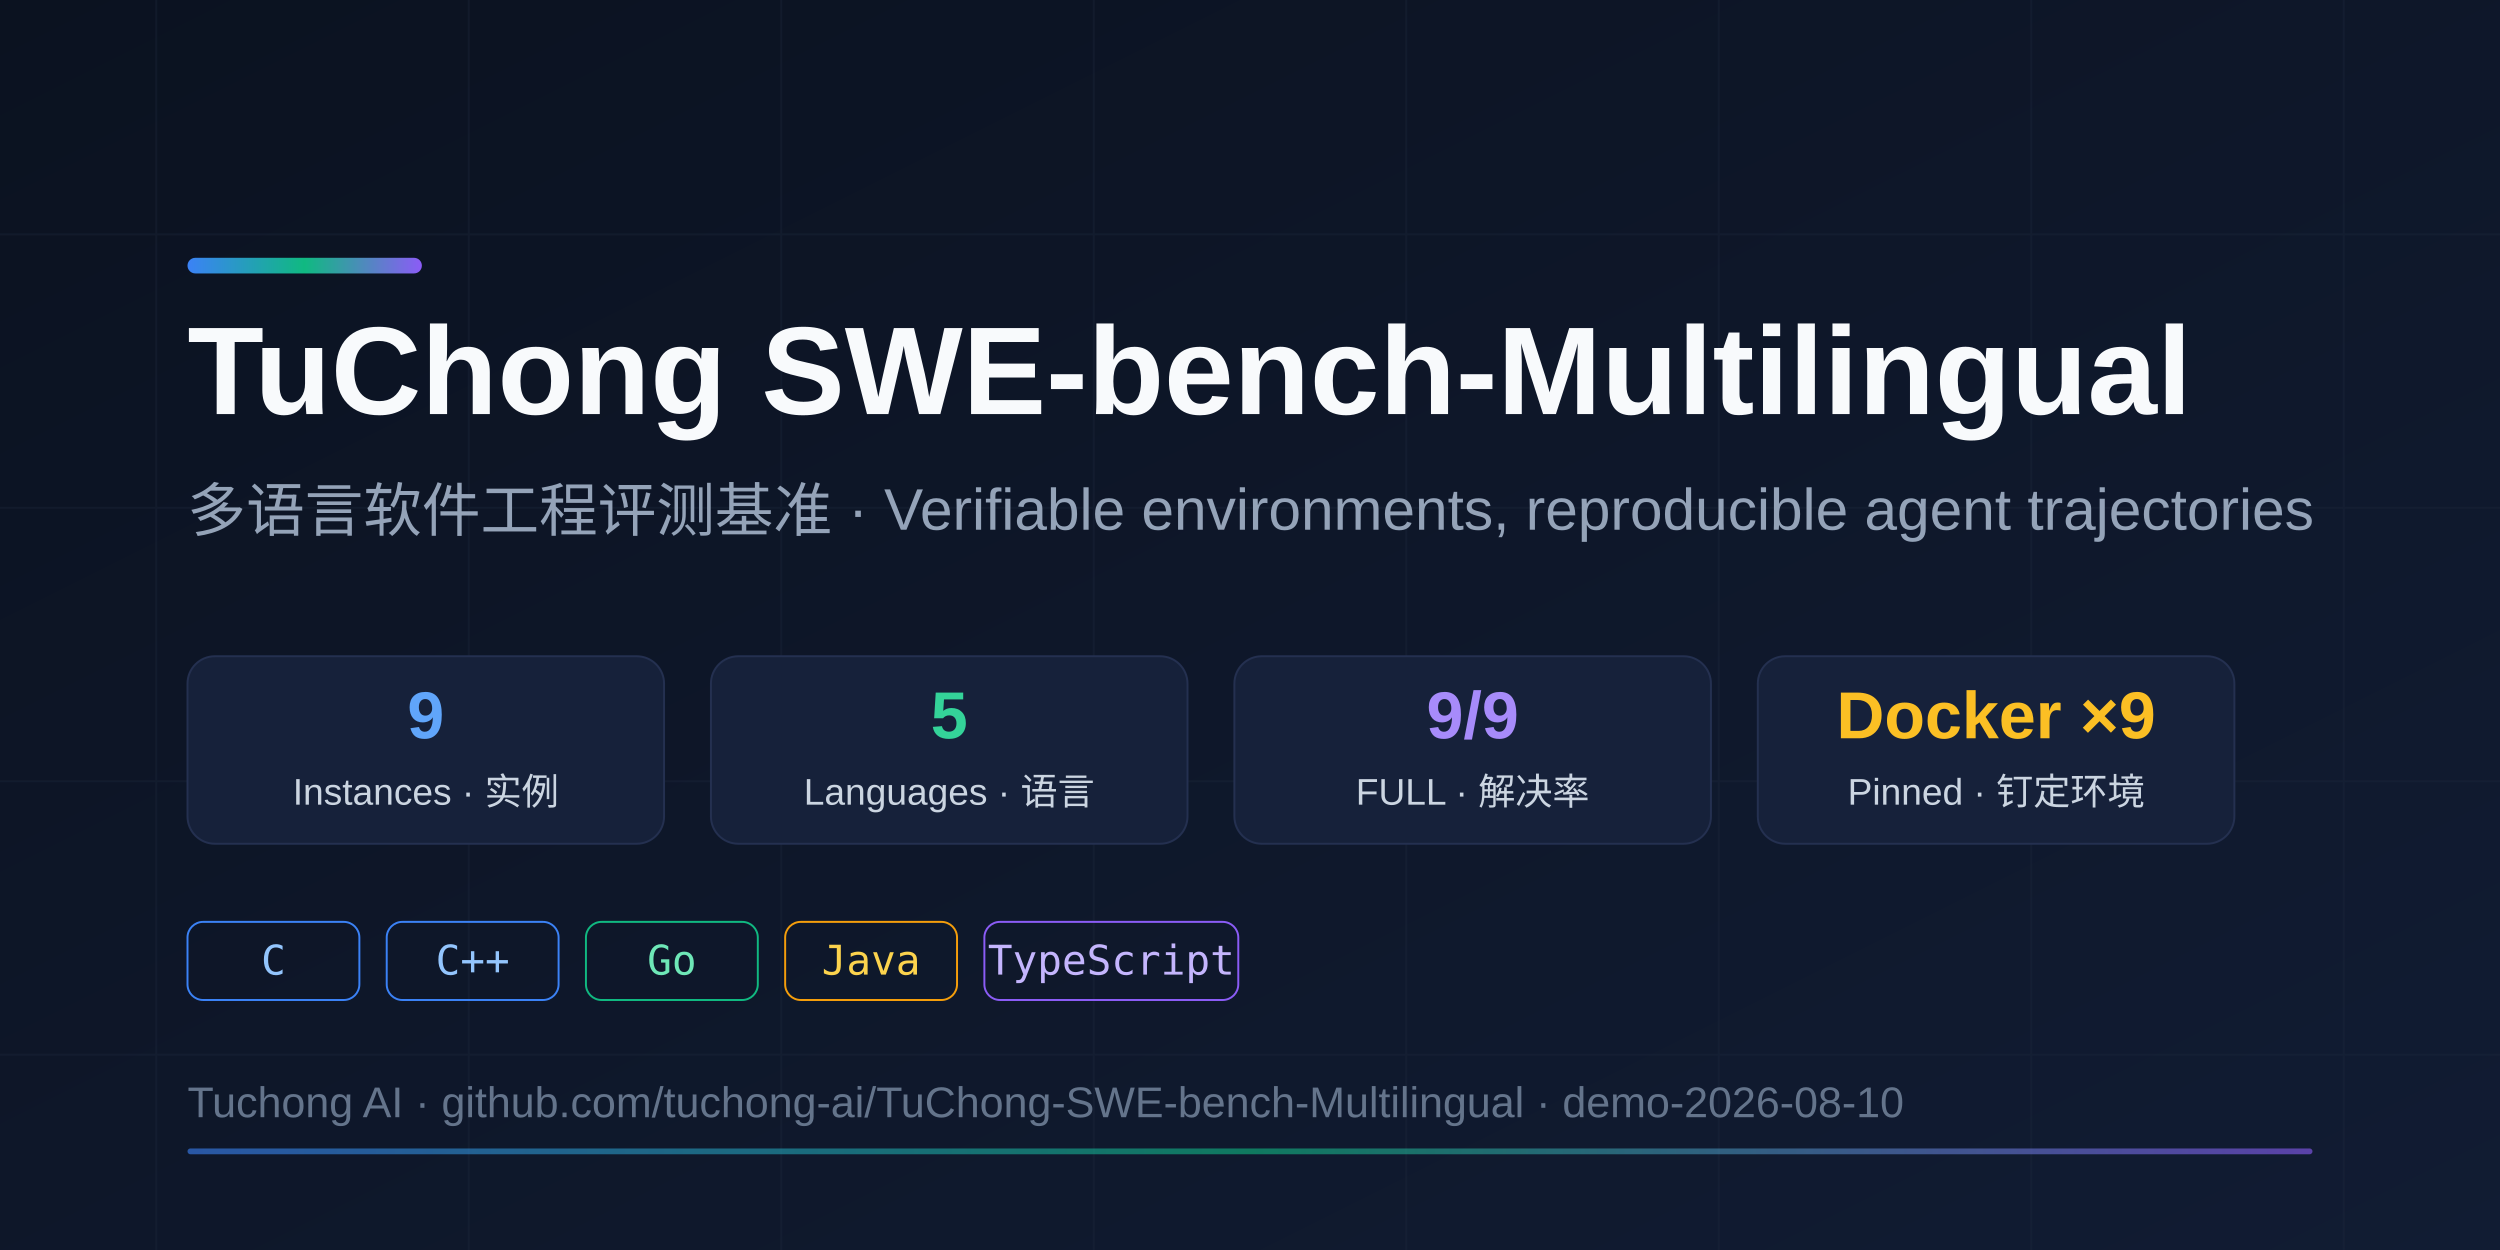
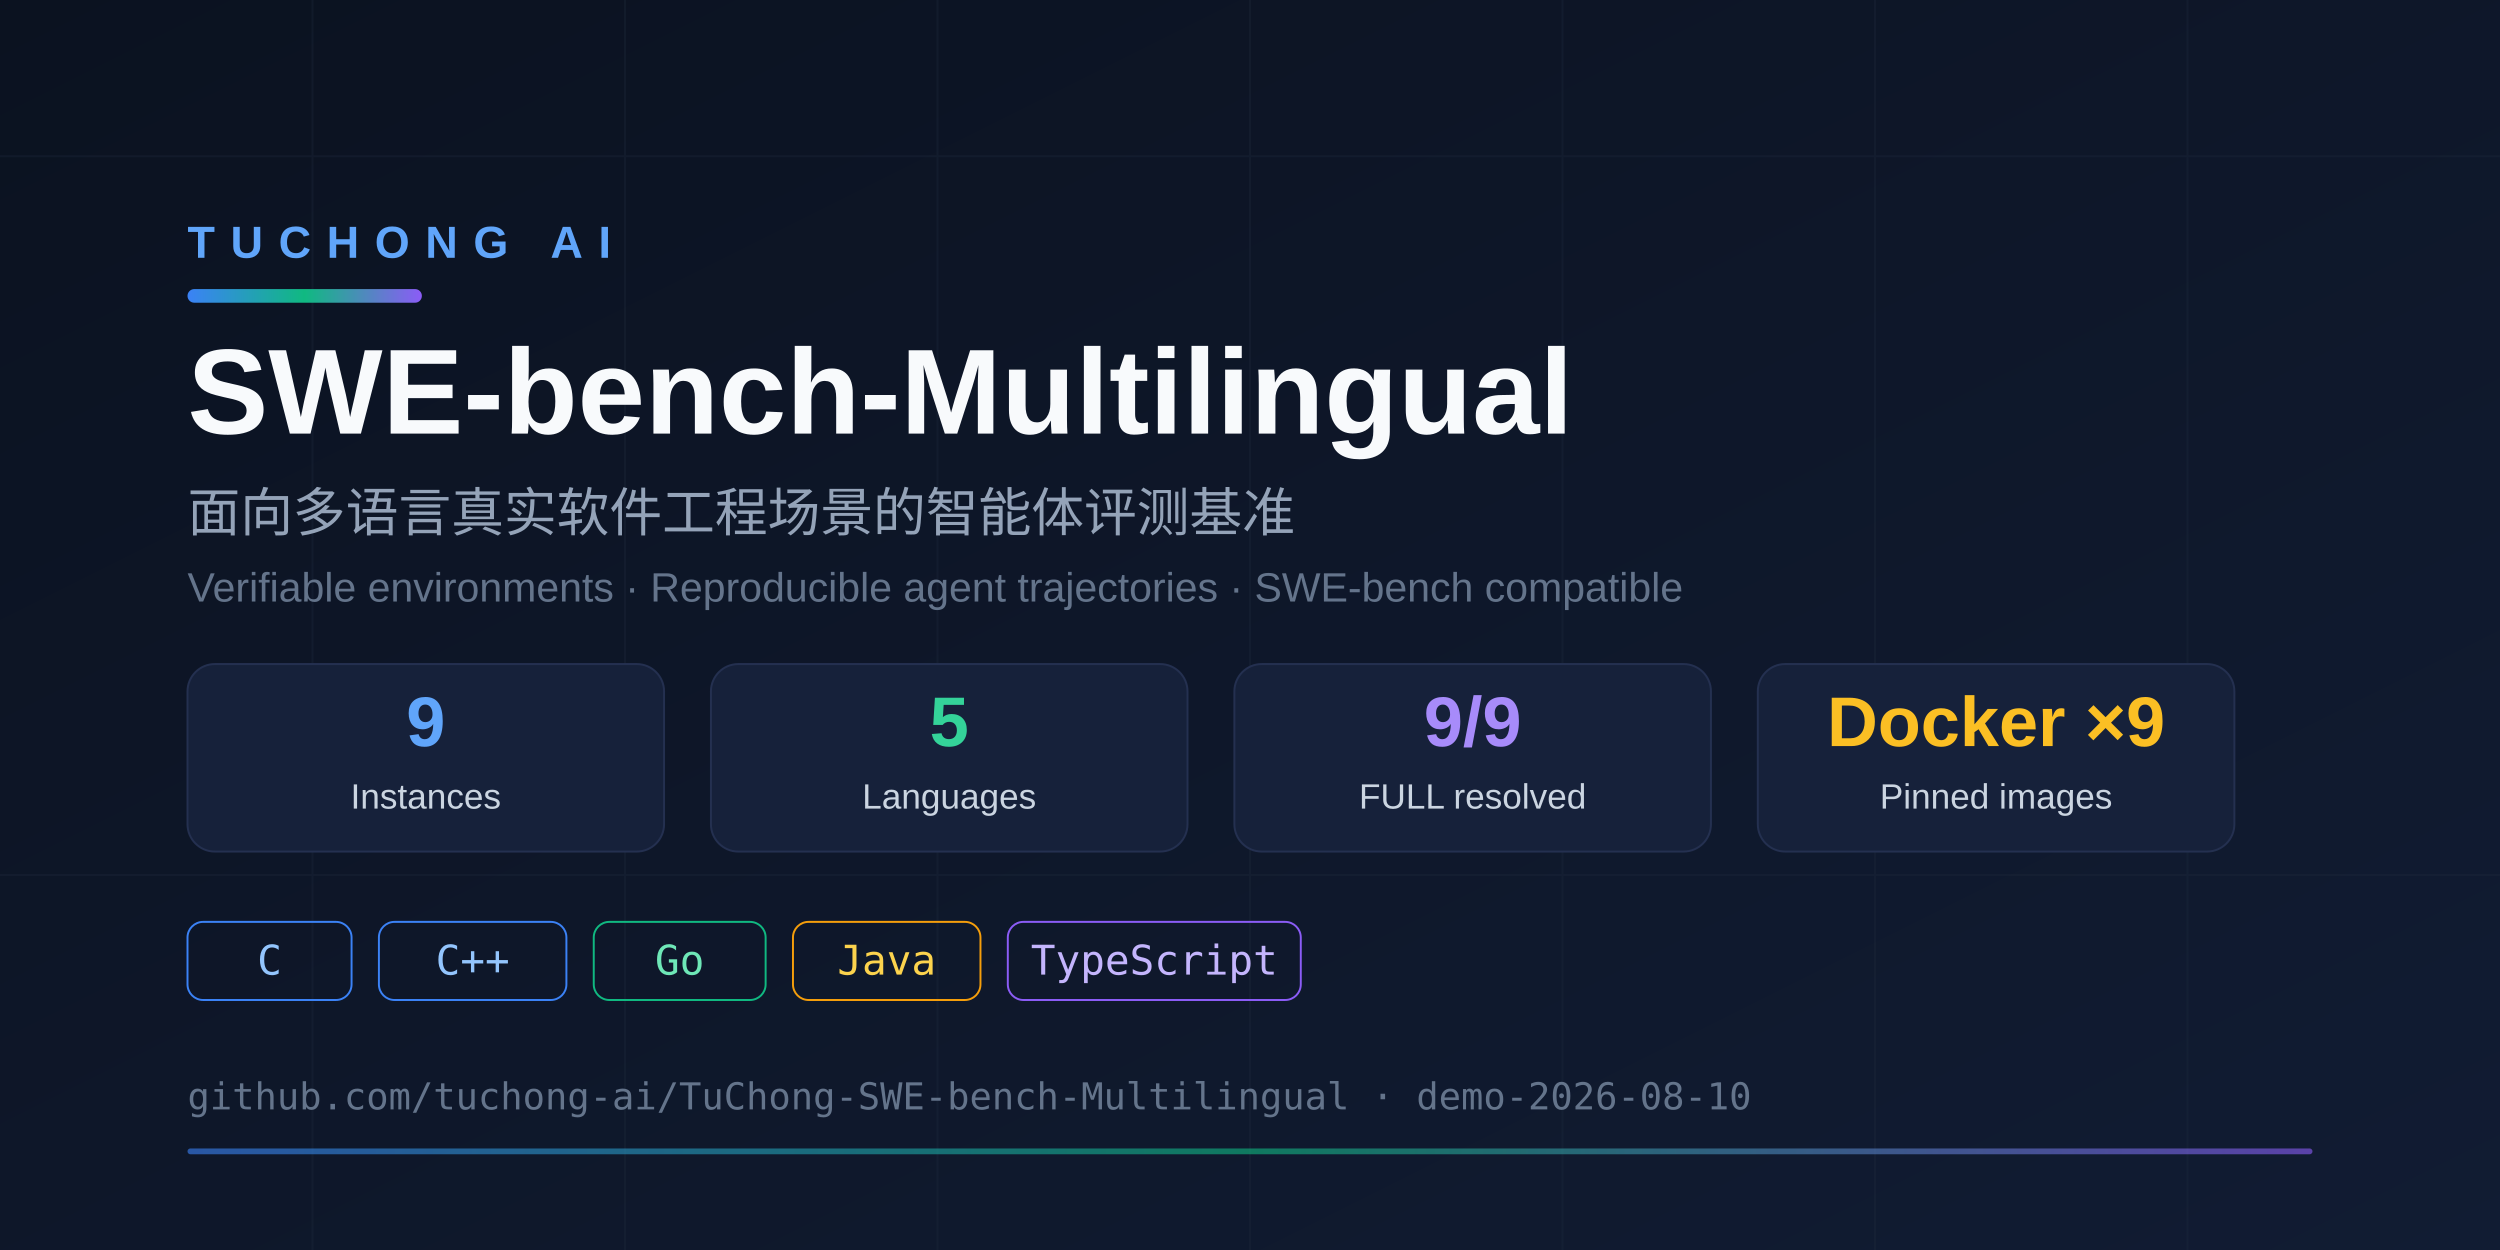
<svg xmlns="http://www.w3.org/2000/svg" width="1280" height="640" viewBox="0 0 1280 640">
  <defs>
    <linearGradient id="bg" x1="0" y1="0" x2="1" y2="1">
      <stop offset="0" stop-color="#0b1220" />
      <stop offset="1" stop-color="#111c33" />
    </linearGradient>
    <linearGradient id="accent" x1="0" y1="0" x2="1" y2="0">
      <stop offset="0" stop-color="#3b82f6" />
      <stop offset="0.5" stop-color="#10b981" />
      <stop offset="1" stop-color="#8b5cf6" />
    </linearGradient>
  </defs>
  <rect width="1280" height="640" fill="url(#bg)" />
  <g stroke="#1e293b" stroke-width="1" opacity="0.35">
-     <path d="M80 0V640M240 0V640M400 0V640M560 0V640M720 0V640M880 0V640M1040 0V640M1200 0V640" />
-     <path d="M0 120H1280M0 260H1280M0 400H1280M0 540H1280" />
+     <path d="M160 0V640M320 0V640M480 0V640M640 0V640M800 0V640M960 0V640M1120 0V640" />
+     <path d="M0 80H1280M0 448H1280" />
  </g>
-   <rect x="96" y="132" width="120" height="8" rx="4" fill="url(#accent)" />
-   <text x="96" y="212" font-family="'Helvetica Neue','PingFang SC','Segoe UI',Arial,sans-serif" font-size="64" font-weight="700" fill="#f8fafc">TuChong SWE-bench-Multilingual</text>
-   <text x="96" y="272" font-family="'Helvetica Neue','PingFang SC','Segoe UI',Arial,sans-serif" font-size="30" font-weight="400" fill="#94a3b8">多语言软件工程评测基准 · Verifiable environments, reproducible agent trajectories</text>
-   <g font-family="'Helvetica Neue','PingFang SC','Segoe UI',Arial,sans-serif">
+   <text x="96" y="132" font-family="'Helvetica Neue','PingFang SC',Arial,sans-serif" font-size="23" font-weight="600" letter-spacing="8" fill="#60a5fa">TUCHONG AI</text>
+   <rect x="96" y="148" width="120" height="7" rx="3.5" fill="url(#accent)" />
+   <text x="96" y="222" font-family="'Helvetica Neue','PingFang SC',Arial,sans-serif" font-size="62" font-weight="700" fill="#f8fafc">SWE-bench-Multilingual</text>
+   <text x="96" y="272" font-family="'PingFang SC','Hiragino Sans GB','Microsoft YaHei',sans-serif" font-size="27" fill="#94a3b8">面向多语言真实软件工程场景的智能体评测基准</text>
+   <text x="96" y="308" font-family="'Helvetica Neue',Arial,sans-serif" font-size="21" fill="#64748b">Verifiable environments · Reproducible agent trajectories · SWE-bench compatible</text>
+   <g font-family="'Helvetica Neue',Arial,sans-serif">
    <g>
-       <rect x="96" y="336" width="244" height="96" rx="14" fill="#16213a" stroke="#243050" />
-       <text x="218" y="378" font-size="34" font-weight="700" fill="#60a5fa" text-anchor="middle">9</text>
-       <text x="218" y="412" font-size="19" fill="#cbd5e1" text-anchor="middle">Instances · 实例</text>
+       <rect x="96" y="340" width="244" height="96" rx="14" fill="#16213a" stroke="#243050" />
+       <text x="218" y="382" font-size="36" font-weight="700" fill="#60a5fa" text-anchor="middle">9</text>
+       <text x="218" y="414" font-size="18" fill="#cbd5e1" text-anchor="middle">Instances</text>
    </g>
    <g>
-       <rect x="364" y="336" width="244" height="96" rx="14" fill="#16213a" stroke="#243050" />
-       <text x="486" y="378" font-size="34" font-weight="700" fill="#34d399" text-anchor="middle">5</text>
-       <text x="486" y="412" font-size="19" fill="#cbd5e1" text-anchor="middle">Languages · 语言</text>
+       <rect x="364" y="340" width="244" height="96" rx="14" fill="#16213a" stroke="#243050" />
+       <text x="486" y="382" font-size="36" font-weight="700" fill="#34d399" text-anchor="middle">5</text>
+       <text x="486" y="414" font-size="18" fill="#cbd5e1" text-anchor="middle">Languages</text>
    </g>
    <g>
-       <rect x="632" y="336" width="244" height="96" rx="14" fill="#16213a" stroke="#243050" />
-       <text x="754" y="378" font-size="34" font-weight="700" fill="#a78bfa" text-anchor="middle">9/9</text>
-       <text x="754" y="412" font-size="19" fill="#cbd5e1" text-anchor="middle">FULL · 解决率</text>
+       <rect x="632" y="340" width="244" height="96" rx="14" fill="#16213a" stroke="#243050" />
+       <text x="754" y="382" font-size="36" font-weight="700" fill="#a78bfa" text-anchor="middle">9/9</text>
+       <text x="754" y="414" font-size="18" fill="#cbd5e1" text-anchor="middle">FULL resolved</text>
    </g>
    <g>
-       <rect x="900" y="336" width="244" height="96" rx="14" fill="#16213a" stroke="#243050" />
-       <text x="1022" y="378" font-size="34" font-weight="700" fill="#fbbf24" text-anchor="middle">Docker ×9</text>
-       <text x="1022" y="412" font-size="19" fill="#cbd5e1" text-anchor="middle">Pinned · 钉定环境</text>
+       <rect x="900" y="340" width="244" height="96" rx="14" fill="#16213a" stroke="#243050" />
+       <text x="1022" y="382" font-size="36" font-weight="700" fill="#fbbf24" text-anchor="middle">Docker ×9</text>
+       <text x="1022" y="414" font-size="18" fill="#cbd5e1" text-anchor="middle">Pinned images</text>
    </g>
  </g>
  <g font-family="'SF Mono',Menlo,Consolas,monospace" font-size="21">
-     <rect x="96" y="472" width="88" height="40" rx="8" fill="none" stroke="#3b82f6" />
-     <text x="140" y="499" fill="#93c5fd" text-anchor="middle">C</text>
-     <rect x="198" y="472" width="88" height="40" rx="8" fill="none" stroke="#3b82f6" />
+     <rect x="96" y="472" width="84" height="40" rx="8" fill="none" stroke="#3b82f6" />
+     <text x="138" y="499" fill="#93c5fd" text-anchor="middle">C</text>
+     <rect x="194" y="472" width="96" height="40" rx="8" fill="none" stroke="#3b82f6" />
    <text x="242" y="499" fill="#93c5fd" text-anchor="middle">C++</text>
-     <rect x="300" y="472" width="88" height="40" rx="8" fill="none" stroke="#10b981" />
-     <text x="344" y="499" fill="#6ee7b7" text-anchor="middle">Go</text>
-     <rect x="402" y="472" width="88" height="40" rx="8" fill="none" stroke="#f59e0b" />
-     <text x="446" y="499" fill="#fcd34d" text-anchor="middle">Java</text>
-     <rect x="504" y="472" width="130" height="40" rx="8" fill="none" stroke="#8b5cf6" />
-     <text x="569" y="499" fill="#c4b5fd" text-anchor="middle">TypeScript</text>
+     <rect x="304" y="472" width="88" height="40" rx="8" fill="none" stroke="#10b981" />
+     <text x="348" y="499" fill="#6ee7b7" text-anchor="middle">Go</text>
+     <rect x="406" y="472" width="96" height="40" rx="8" fill="none" stroke="#f59e0b" />
+     <text x="454" y="499" fill="#fcd34d" text-anchor="middle">Java</text>
+     <rect x="516" y="472" width="150" height="40" rx="8" fill="none" stroke="#8b5cf6" />
+     <text x="591" y="499" fill="#c4b5fd" text-anchor="middle">TypeScript</text>
  </g>
  <rect x="96" y="588" width="1088" height="3" rx="1.5" fill="url(#accent)" opacity="0.6" />
-   <text x="96" y="572" font-family="'Helvetica Neue','PingFang SC','Segoe UI',Arial,sans-serif" font-size="22" fill="#64748b">Tuchong AI · github.com/tuchong-ai/TuChong-SWE-bench-Multilingual · demo-2026-08-10</text>
+   <text x="96" y="568" font-family="'SF Mono',Menlo,monospace" font-size="19" fill="#64748b">github.com/tuchong-ai/TuChong-SWE-bench-Multilingual · demo-2026-08-10</text>
</svg>
